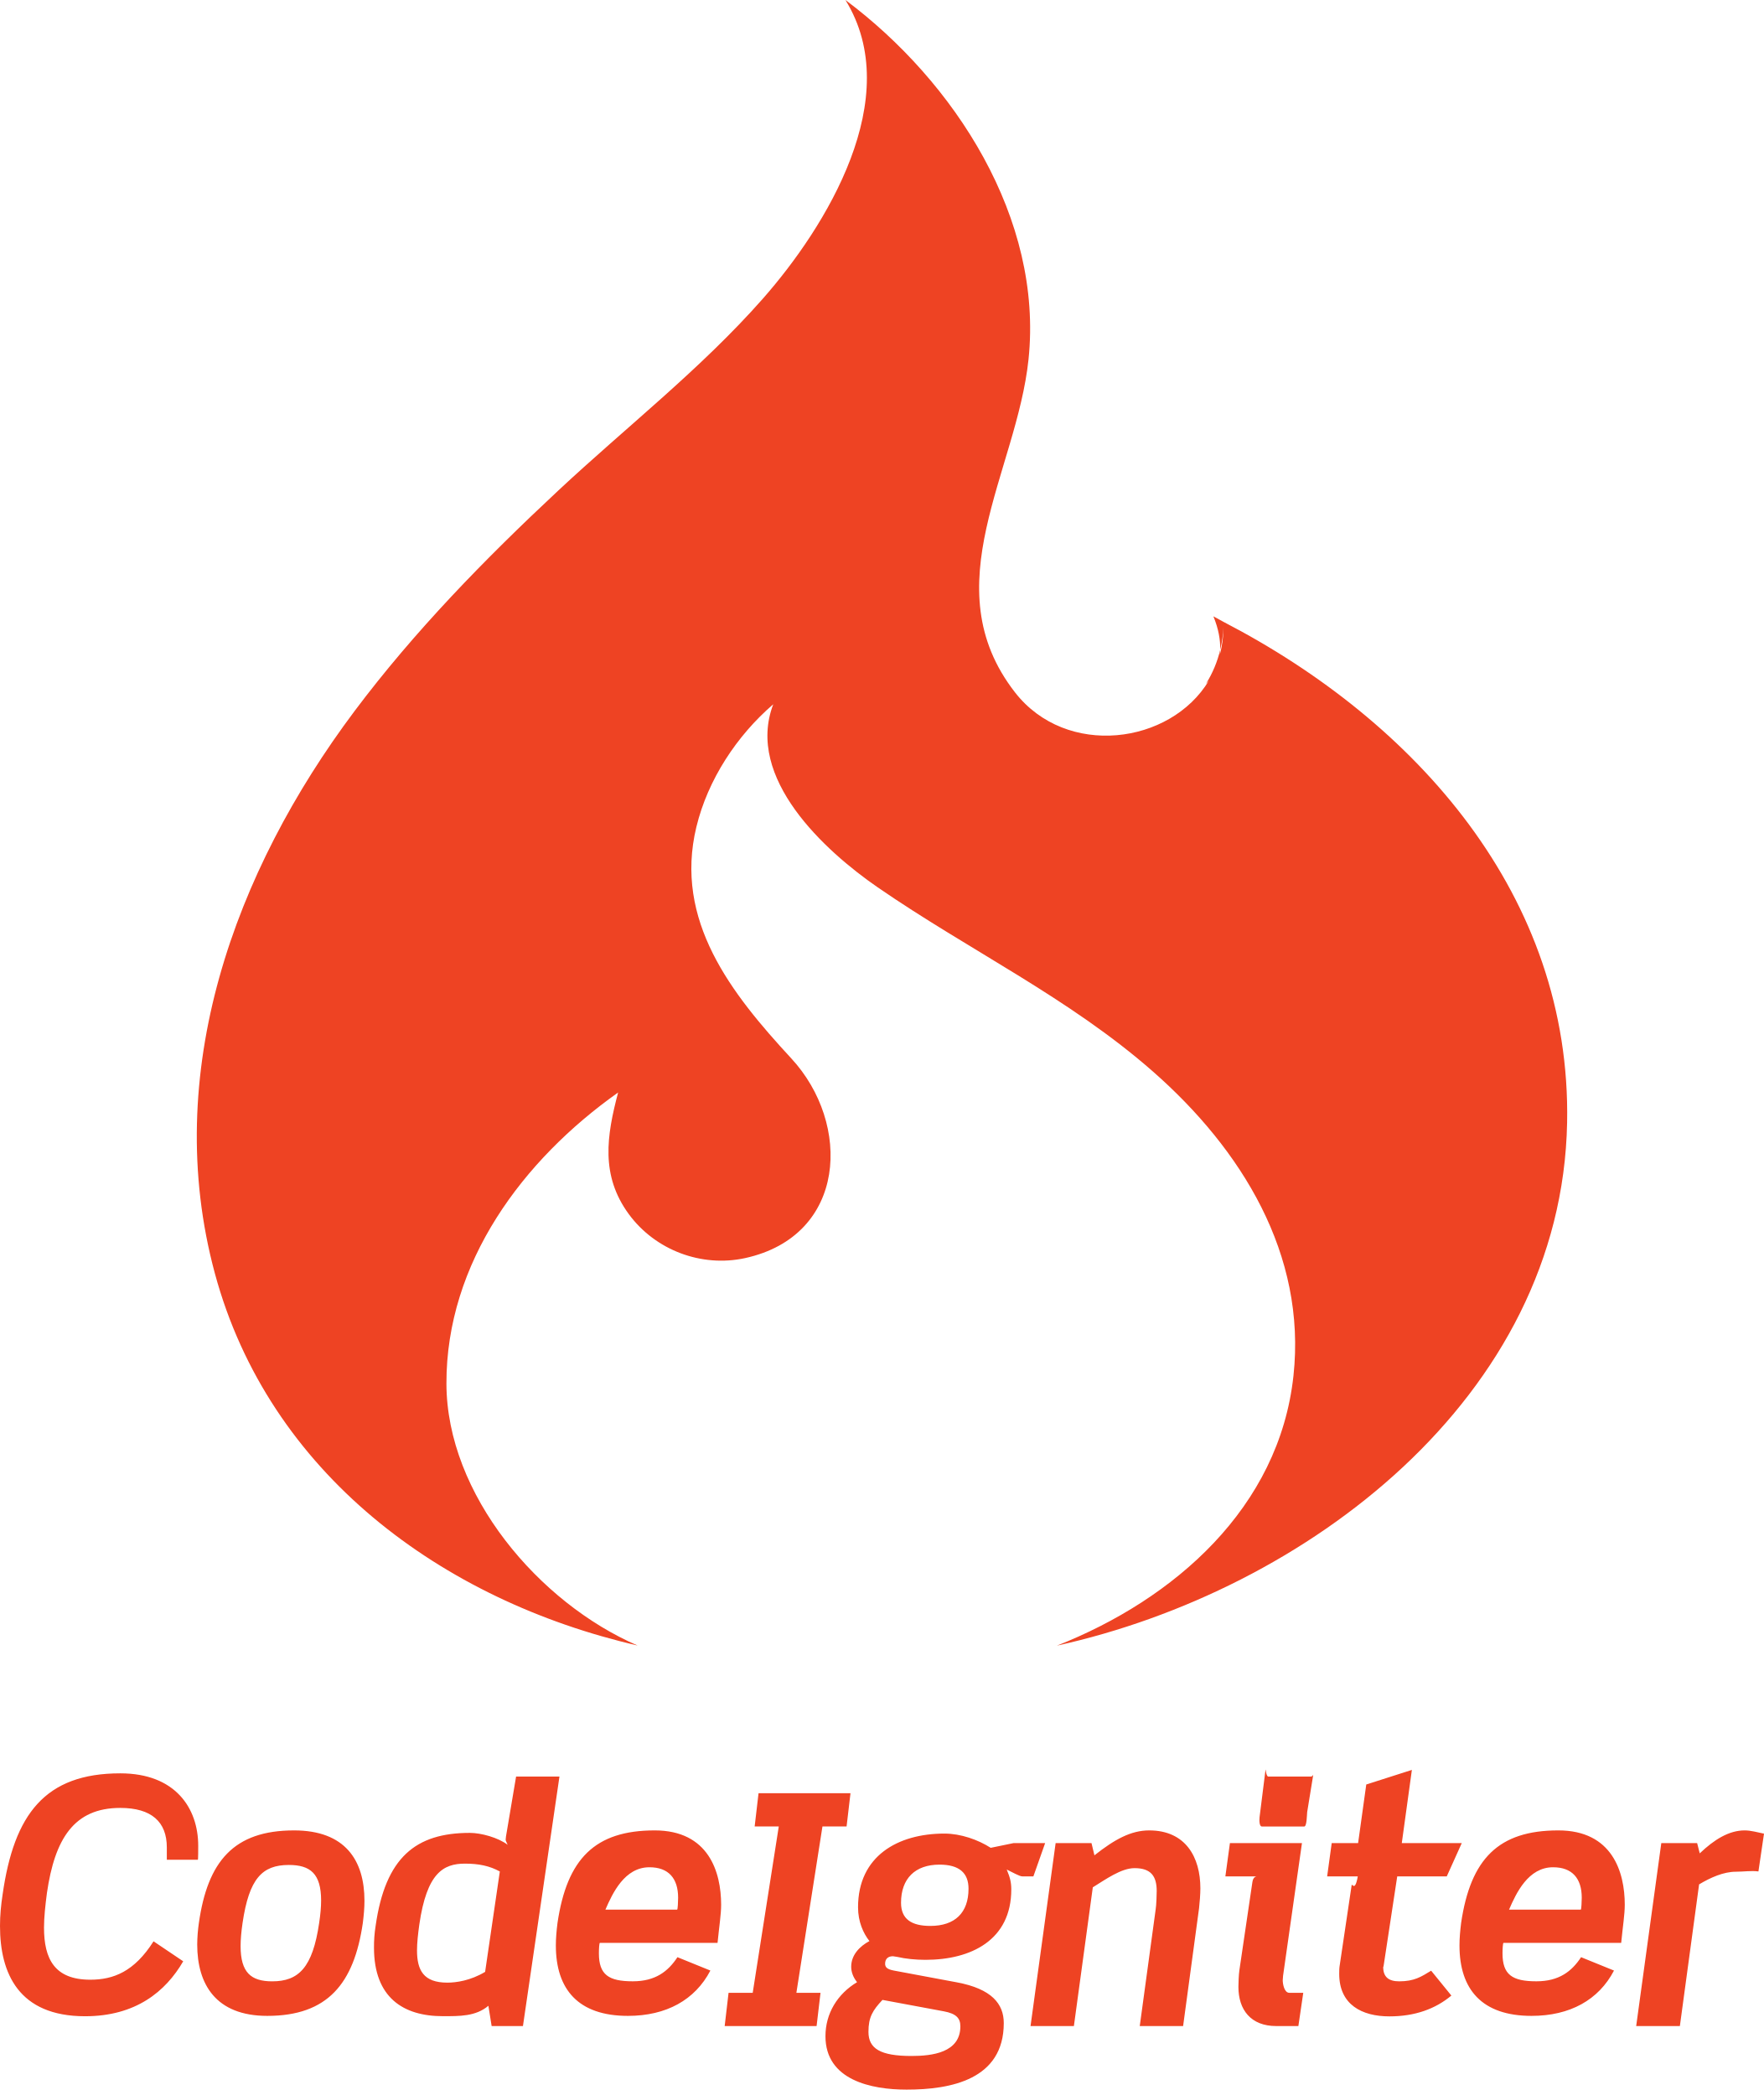
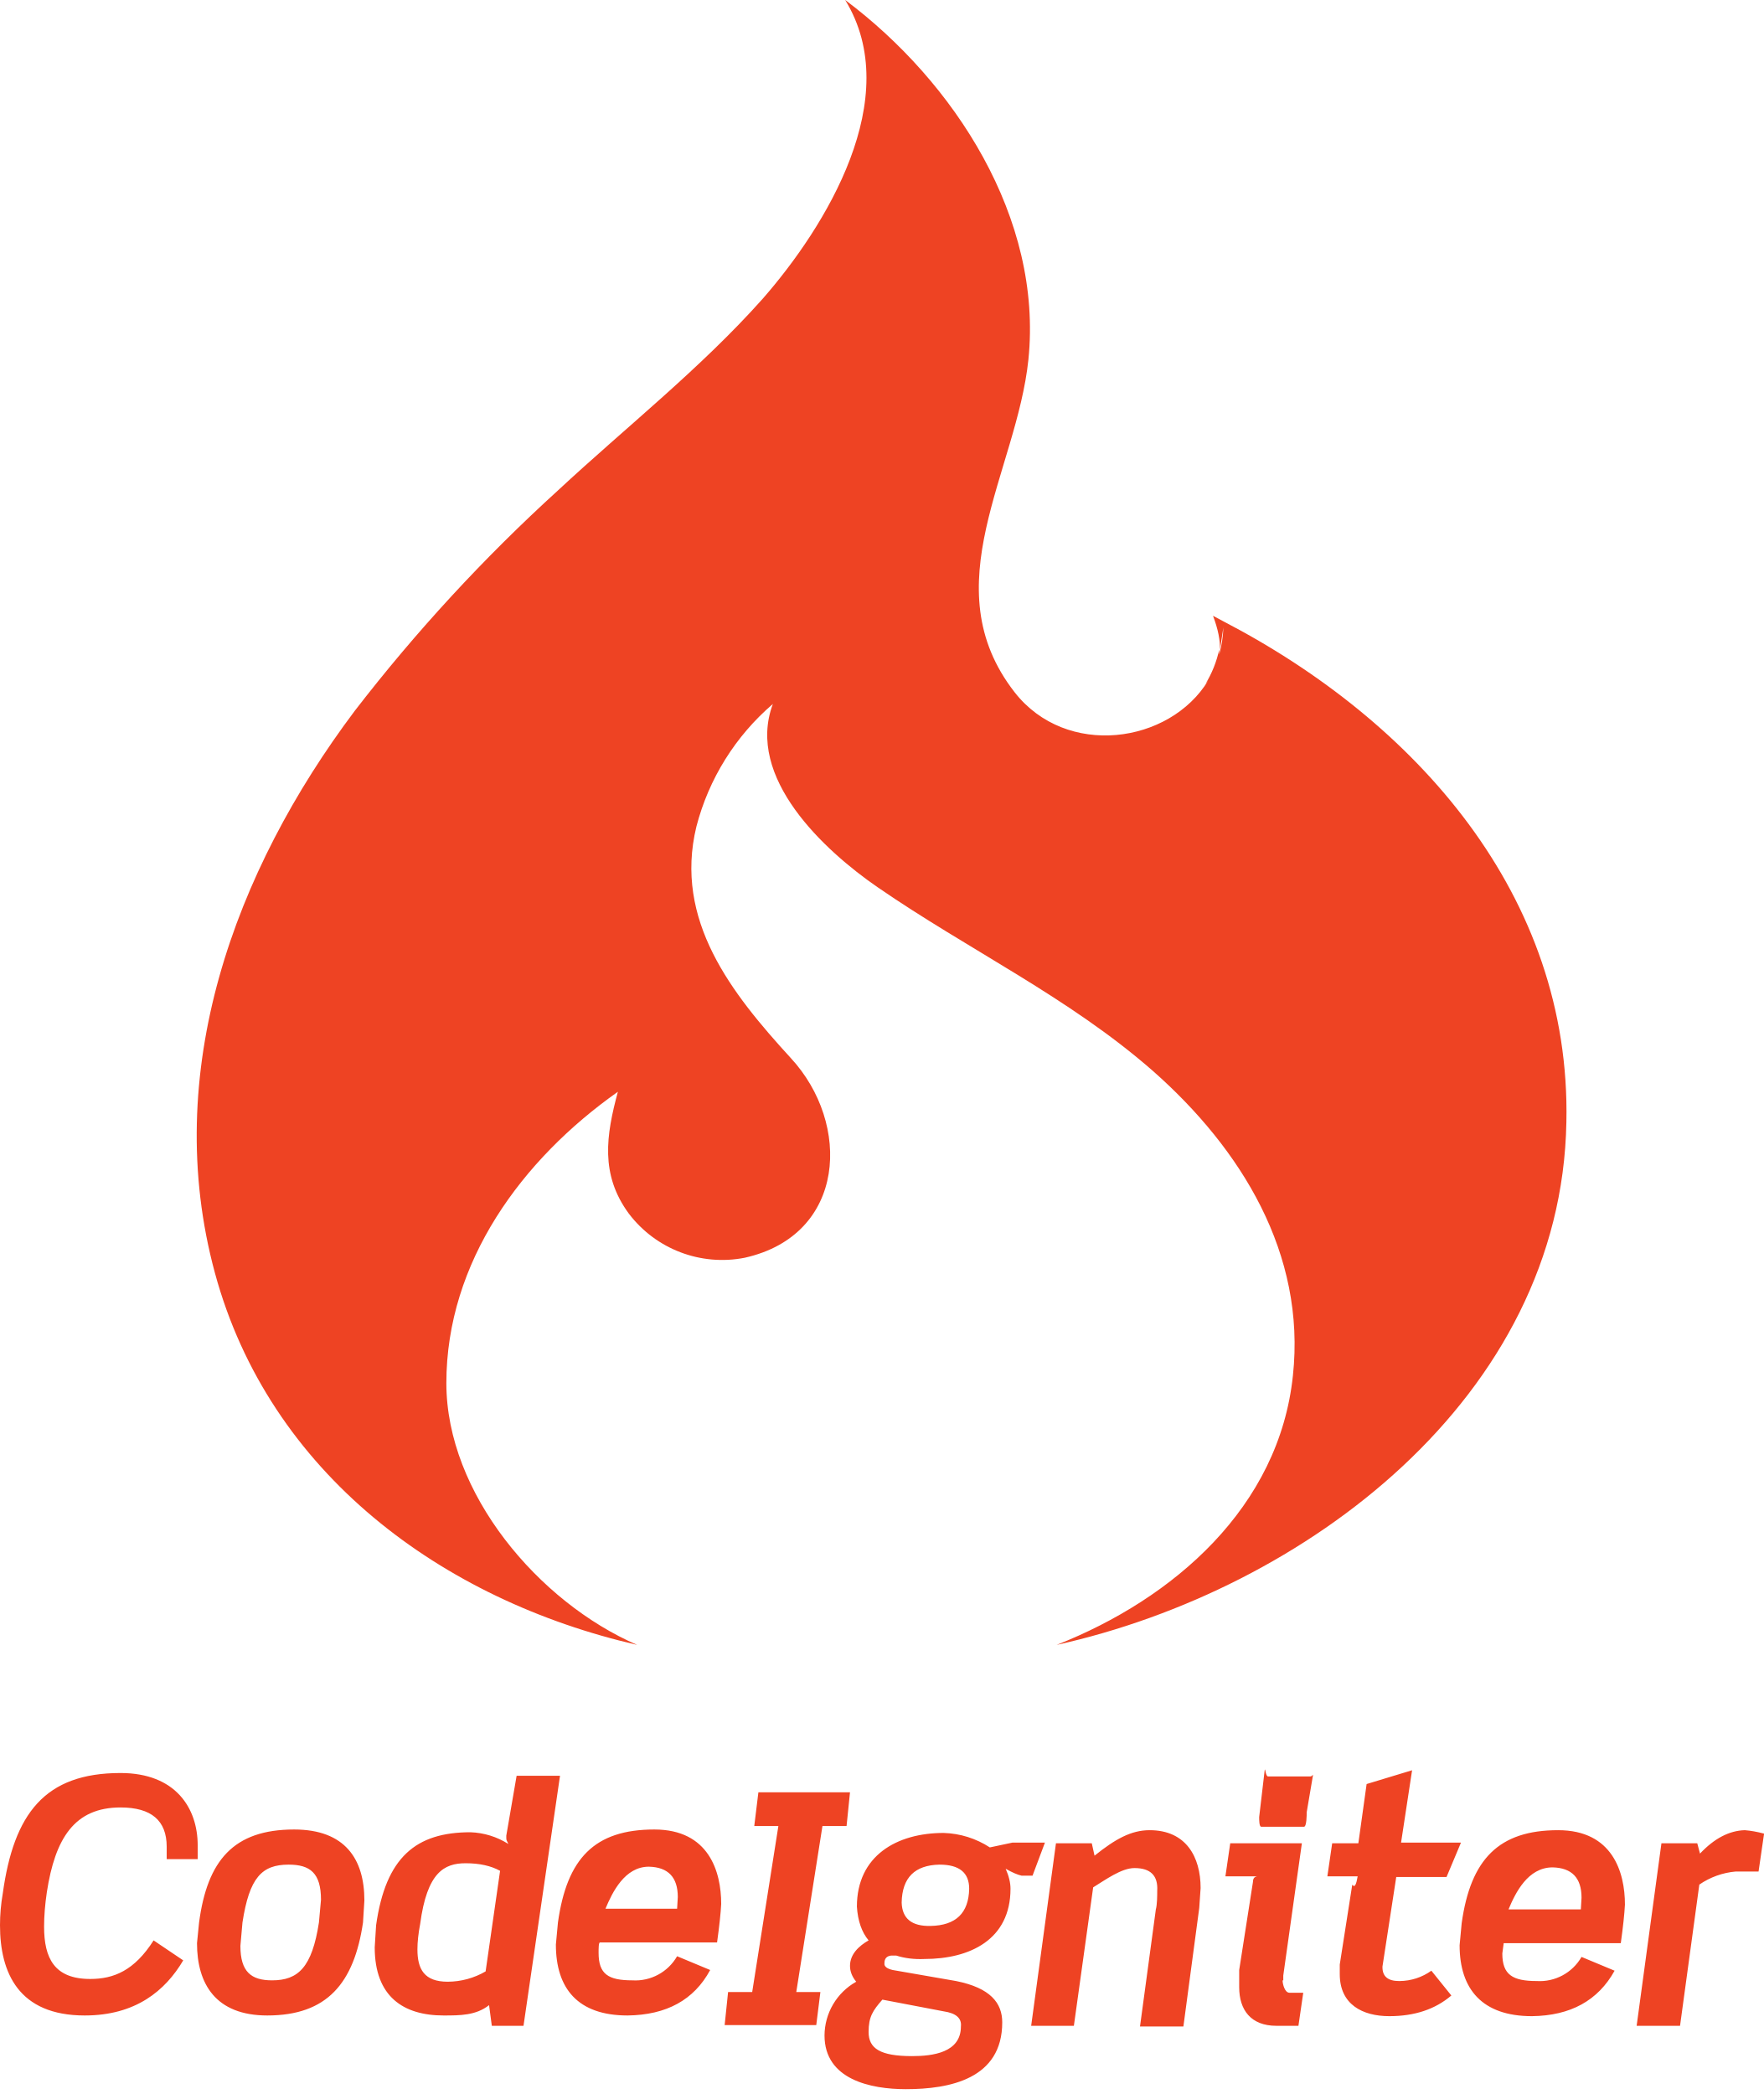
- <svg xmlns="http://www.w3.org/2000/svg" width="2105" height="2500" viewBox="0 0 256 304" preserveAspectRatio="xMinYMin meet">
-   <path d="M13.104 287.306c-5.204 0-6.717-3.03-6.717-7.57 0-1.513.19-3.22.424-5.018 1.14-7.851 3.923-12.343 10.64-12.343 4.543 0 6.758 2.032 6.758 5.722v1.799h4.507c.05 0 .05-1.656.05-2.033 0-5.392-3.265-10.506-11.308-10.506-10.929 0-15.423 5.937-17.079 17.576-.237 1.562-.379 3.02-.379 4.576 0 6.86 2.699 13.1 12.349 13.1 7.332 0 11.687-3.575 14.24-7.975l-4.306-2.9c-2.79 4.401-5.82 5.572-9.179 5.572zm29.57-21.668c-8.754 0-12.536 4.492-13.813 13.432a23.325 23.325 0 0 0-.24 3.124c0 5.77 2.697 10.362 10.17 10.362 8.754 0 12.587-4.685 13.864-13.486.142-1.134.237-2.175.237-3.215.002-5.865-2.788-10.217-10.218-10.217zm3.643 13.435c-.947 6.483-2.979 8.47-6.814 8.47-3.073 0-4.586-1.278-4.586-5.11 0-.947.096-2.081.284-3.36.947-6.433 2.839-8.42 6.718-8.42 3.123 0 4.682 1.277 4.682 5.156 0 .946-.096 2.035-.284 3.264zm28.58-21.246l-1.465 8.685c-.094.755-.046.504.24 1.214-1.372-1.04-3.834-1.728-5.49-1.728-7.854 0-12.252 3.555-13.67 13.49a19.414 19.414 0 0 0-.237 3.171c0 7.241 4.257 9.94 9.98 9.94 2.416 0 4.78.05 6.623-1.509l.471 2.943h4.543l5.298-36.206h-6.293zm-4.494 28.342c-2.127 1.274-4.207 1.562-5.484 1.562-3.454 0-4.4-1.799-4.4-4.683 0-1.089.142-2.363.333-3.739 1.086-7.521 3.5-8.848 6.623-8.848 2.032 0 3.592.333 5.062 1.139l-2.134 14.569zm24.603-20.531c-8.66 0-12.725 4.113-14.099 13.432-.144 1.137-.239 2.226-.239 3.266 0 6.387 3.266 10.22 10.454 10.22 5.583 0 9.75-2.32 11.972-6.578l-4.779-1.94c-1.37 2.08-3.215 3.5-6.48 3.5-3.5 0-4.92-.942-4.92-4.065 0-.616.048-1.511.143-1.511h17.076c.24-2.414.52-4.12.52-5.535 0-4.728-1.796-10.79-9.648-10.79zm3.263 11.499H87.861c1.043-2.414 2.79-6.15 6.387-6.15 2.79 0 4.164 1.631 4.164 4.422-.003.473-.046 1.728-.143 1.728zm24.591-12.069l.567-4.827h-13.343l-.565 4.827h3.5l-3.782 24.137h-3.505l-.564 4.828h13.34l.57-4.828h-3.503l3.783-24.137h3.502zm27.11 7.241l1.705-4.827h-4.589l-3.309.683c-1.846-1.18-4.354-2.066-6.717-2.066-6.768 0-12.537 3.268-12.537 10.697 0 2.084.756 3.766 1.653 4.903-1.416.755-2.647 2.02-2.647 3.726 0 .756.282 1.53.852 2.238-2.841 1.706-4.586 4.533-4.586 7.842 0 6.39 6.669 7.753 11.778 7.753 6.433 0 14.099-1.47 14.099-9.655 0-2.79-1.75-4.97-6.812-5.916l-9.13-1.706c-1.04-.191-1.277-.522-1.277-.995 0-.71.43-1.086 1.136-1.086l.616.094c1.23.283 2.65.427 4.115.427 6.578 0 12.443-2.84 12.443-10.22 0-1.042-.188-1.747-.661-2.884.803.38 1.846.995 2.268.995h1.6v-.003zm-13.007 19.583c1.796.333 2.41.994 2.41 2.177 0 3.833-4.116 4.306-7.095 4.306-4.542 0-6.244-1.086-6.244-3.502 0-2.13.613-3.121 2.035-4.637l8.894 1.656zM135.02 279.5c-2.744 0-4.258-.992-4.258-3.36 0-3.5 2.035-5.535 5.583-5.535 2.839 0 4.212 1.183 4.212 3.498 0 3.502-1.989 5.397-5.537 5.397zm31.757-13.862c-2.65 0-5.013 1.3-7.948 3.616l-.425-1.772h-5.206l-3.642 26.55h6.292l2.745-20.134c1.846-1.135 4.115-2.783 6.055-2.783 2.364 0 3.218 1.141 3.218 3.316 0 .521-.05 2.064-.145 2.631l-2.315 16.97h6.293l2.315-17.108c.096-.8.19-2.119.19-2.874.003-4.5-2.129-8.412-7.427-8.412zm19.38 21.743l.048-.65 2.742-19.249h-10.456l-.659 4.827h4.586c-.379 0-.615.423-.661.804l-1.893 12.82c-.094.617-.14 1.901-.14 2.418 0 3.311 1.796 5.682 5.484 5.682h3.218l.71-4.828h-2.033c-.712 0-.946-1.257-.946-1.824zm4.067-29.554h-6.15c-.379 0-.379-1.393-.425-.92l-.854 6.802c-.049.428-.049 1.36.33 1.36h6.153c.379 0 .379-1.654.425-2.084l.854-5.25c.048-.473.048.092-.333.092zm12.831 29.715c-1.559 0-2.317-.663-2.317-2.08l.048-.097 1.987-13.056h7.19l2.175-4.827h-8.704l1.465-10.623-6.62 2.117-1.185 8.506h-3.831l-.661 4.827h4.446c-.425 2.414-.852.848-.898 1.323l-1.704 11.448c-.094.522-.094.9-.094 1.371 0 4.495 3.311 6.177 7.289 6.177 3.688 0 6.669-1.077 8.989-3.02l-2.935-3.61c-1.47.897-2.462 1.544-4.64 1.544zm23.087-21.904c-8.657 0-12.725 4.113-14.098 13.432-.142 1.137-.237 2.226-.237 3.266 0 6.387 3.264 10.22 10.454 10.22 5.583 0 9.75-2.32 11.97-6.578l-4.777-1.94c-1.37 2.08-3.217 3.5-6.483 3.5-3.498 0-4.92-.942-4.92-4.065 0-.616.051-1.511.146-1.511h17.077c.236-2.414.52-4.12.52-5.535 0-4.728-1.797-10.79-9.652-10.79zm3.266 11.499H219c1.04-2.414 2.788-6.15 6.387-6.15 2.79 0 4.164 1.631 4.164 4.422-.003.473-.049 1.728-.143 1.728zm23.797-11.5c-2.271 0-4.4 1.302-6.53 3.332l-.378-1.487h-5.202l-3.644 26.55h6.34l2.79-20.56c1.657-.991 3.549-1.838 5.347-1.838 1.137 0 2.223-.181 3.263-.04l.809-5.485c-.951-.189-1.897-.471-2.795-.471zM92.54 238.81c-14.32-6.19-27.72-21.922-27.752-38.019-.039-17.55 11.083-32.45 24.916-42.242-1.663 6.283-2.57 12.03 1.55 17.65 3.83 5.225 10.538 7.764 16.872 6.386 14.8-3.24 15.479-19.51 6.705-28.989-8.675-9.387-17.067-19.99-13.765-33.603 1.653-6.824 5.843-13.216 11.151-17.785-4.08 10.722 7.514 21.296 15.153 26.563 13.251 9.138 27.79 16.044 39.974 26.756 12.816 11.258 22.28 26.48 20.369 44.135-2.071 19.136-17.277 32.445-34.333 39.164 36.042-7.955 73.283-35.928 74.046-75.9.632-32.885-21.927-58.193-49.872-72.682l-1.46-.797c.767 1.861 1.018 3.444.989 4.861.25-1.045.42-2.119.468-3.227a15.728 15.728 0 0 1-.512 3.9l.044-.673a16.383 16.383 0 0 1-2.069 4.931l.41-.441c-5.575 9.247-20.668 11.255-28.124 1.68-11.986-15.402.251-32.008 1.963-48.318 2.143-20.441-10.676-40.285-26.57-52.16 8.754 14.161-2.779 32.896-12.006 43.37C101.74 53.523 90.859 62 80.982 71.225c-10.61 9.908-20.81 20.345-29.531 31.974-17.442 23.276-28.12 52.55-20.273 81.588 7.842 29.018 32.978 47.49 61.363 54.022z" fill="#EE4323" />
+ <svg xmlns="http://www.w3.org/2000/svg" preserveAspectRatio="xMinYMin meet" viewBox="0 0 256 304">
+   <path fill="#EE4323" d="M13.1 287.3c-5.2 0-6.7-3-6.7-7.6q0-2.3.4-5c1.2-7.8 4-12.3 10.7-12.3q6.7 0 6.7 5.7v1.8h4.5v-2c0-5.4-3.2-10.5-11.2-10.5-11 0-15.5 5.9-17.1 17.5q-.4 2.3-.4 4.6c0 6.9 2.7 13.1 12.3 13.1 7.4 0 11.7-3.6 14.3-8l-4.3-2.9c-2.8 4.4-5.8 5.6-9.2 5.6m29.6-21.7c-8.8 0-12.6 4.5-13.8 13.5l-.3 3c0 5.9 2.7 10.5 10.2 10.5 8.7 0 12.6-4.7 13.9-13.5l.2-3.2c0-6-2.8-10.3-10.2-10.3m3.6 13.5c-1 6.5-3 8.4-6.8 8.4-3 0-4.6-1.2-4.6-5l.3-3.4c1-6.5 2.8-8.4 6.7-8.4 3.1 0 4.7 1.2 4.7 5.1zM75 257.8l-1.5 8.7c0 .8 0 .5.3 1.2a11 11 0 0 0-5.5-1.7c-7.9 0-12.3 3.6-13.7 13.5l-.2 3.2c0 7.2 4.2 9.9 10 9.9 2.4 0 4.7 0 6.6-1.5l.4 3H76l5.3-36.3zm-4.5 28.4a11 11 0 0 1-5.5 1.5c-3.4 0-4.4-1.8-4.4-4.7q0-1.6.4-3.7c1-7.5 3.5-8.8 6.6-8.8q3 0 5 1.1zM95 265.6c-8.7 0-12.7 4.2-14 13.5l-.3 3.2c0 6.4 3.2 10.3 10.4 10.3q8.5-.1 12-6.6l-4.8-2a7 7 0 0 1-6.5 3.5c-3.5 0-4.9-.9-4.9-4 0-.6 0-1.5.2-1.5h17q.5-3.6.6-5.6c0-4.7-1.8-10.8-9.7-10.8m3.3 11.5H87.9c1-2.4 2.8-6.1 6.3-6.1q4.2.1 4.2 4.4zm24.6-12 .5-4.9h-13.3l-.6 4.9h3.5l-3.8 24.1h-3.5l-.5 4.8h13.3l.6-4.8h-3.5l3.8-24.1zm27 7.2 1.8-4.8H147l-3.3.7a13 13 0 0 0-6.7-2.1c-6.8 0-12.6 3.3-12.6 10.7q.2 3.1 1.7 4.9c-1.4.8-2.7 2-2.7 3.7q0 1.2.9 2.3a9 9 0 0 0-4.6 7.8c0 6.4 6.7 7.8 11.8 7.8 6.4 0 14-1.5 14-9.7 0-2.8-1.7-5-6.7-6l-9.2-1.6q-1.3-.3-1.2-1 0-1 1-1.1h.7q1.9.6 4.1.5c6.6 0 12.5-2.8 12.5-10.2q0-1.3-.7-2.9 1.4.8 2.3 1zM137 292q2.7.4 2.5 2.2c0 3.8-4.1 4.3-7.1 4.3-4.6 0-6.3-1.1-6.3-3.5 0-2.2.6-3.1 2-4.7zm-1.9-12.4q-4.1.1-4.2-3.4.1-5.4 5.5-5.5 4.3 0 4.3 3.5-.1 5.3-5.6 5.4m31.8-13.9c-2.7 0-5 1.3-8 3.7l-.4-1.8h-5.2l-3.6 26.5h6.2l2.8-20.1c1.8-1.1 4.1-2.8 6-2.8q3.5 0 3.3 3.3c0 .6 0 2-.2 2.7l-2.3 17h6.3l2.3-17.2.2-2.9c0-4.5-2.1-8.4-7.4-8.4m19.4 21.8v-.7l2.7-19.2h-10.4l-.7 4.8h4.6q-.6.1-.6.8l-2 12.8v2.5c0 3.3 1.7 5.6 5.4 5.6h3.2l.7-4.8h-2c-.7 0-1-1.3-1-1.8m4-29.6h-6.1c-.4 0-.4-1.4-.5-.9l-.8 6.8c0 .4 0 1.4.3 1.4h6.2c.4 0 .4-1.7.4-2.1l.9-5.3c0-.4 0 .1-.4.1m12.9 29.7q-2.4 0-2.4-2v-.1l2-13h7.3l2.1-5h-8.7L205 257l-6.6 2-1.2 8.6h-3.8l-.7 4.8h4.4c-.4 2.4-.8.9-.8 1.3l-1.8 11.5v1.4c0 4.4 3.3 6.1 7.2 6.1q5.5 0 9-3l-2.9-3.6a8 8 0 0 1-4.6 1.5m23-21.9c-8.6 0-12.7 4.2-14 13.5l-.3 3.2c0 6.4 3.3 10.3 10.5 10.3q8.4-.1 12-6.6l-4.8-2a7 7 0 0 1-6.5 3.5c-3.5 0-5-.9-5-4l.2-1.5h17q.5-3.6.6-5.6c0-4.7-1.8-10.8-9.7-10.8m3.3 11.5H219c1-2.4 2.8-6.1 6.4-6.1q4.2.1 4.2 4.4zm23.8-11.5q-3.4.1-6.5 3.4l-.4-1.5h-5.2l-3.6 26.5h6.3l2.8-20.5a11 11 0 0 1 5.3-1.9h3.3l.8-5.5q-1.5-.4-2.8-.5M92.5 238.8c-14.3-6.2-27.7-22-27.7-38 0-17.6 11-32.5 24.9-42.3-1.7 6.3-2.6 12 1.6 17.7a17 17 0 0 0 16.8 6.4c14.8-3.3 15.5-19.5 6.7-29-8.6-9.4-17-20-13.7-33.6a35 35 0 0 1 11.1-17.8c-4 10.7 7.5 21.3 15.2 26.6 13.2 9.1 27.8 16 40 26.7 12.8 11.3 22.2 26.5 20.3 44.2-2 19.1-17.3 32.4-34.3 39.1 36-8 73.3-35.9 74-75.9.7-32.9-21.9-58.2-49.8-72.7l-1.5-.8q1.1 2.9 1 5l.5-3.3a16 16 0 0 1-.6 3.9v-.7a16 16 0 0 1-2 5l.4-.5c-5.6 9.2-20.6 11.3-28.1 1.7-12-15.4.3-32 2-48.3 2.1-20.5-10.7-40.3-26.6-52.2 8.7 14.2-2.8 32.9-12 43.4-9 10.1-19.8 18.6-29.7 27.8a248 248 0 0 0-29.5 32c-17.5 23.3-28.2 52.5-20.3 81.6s33 47.5 61.3 54" />
</svg>
